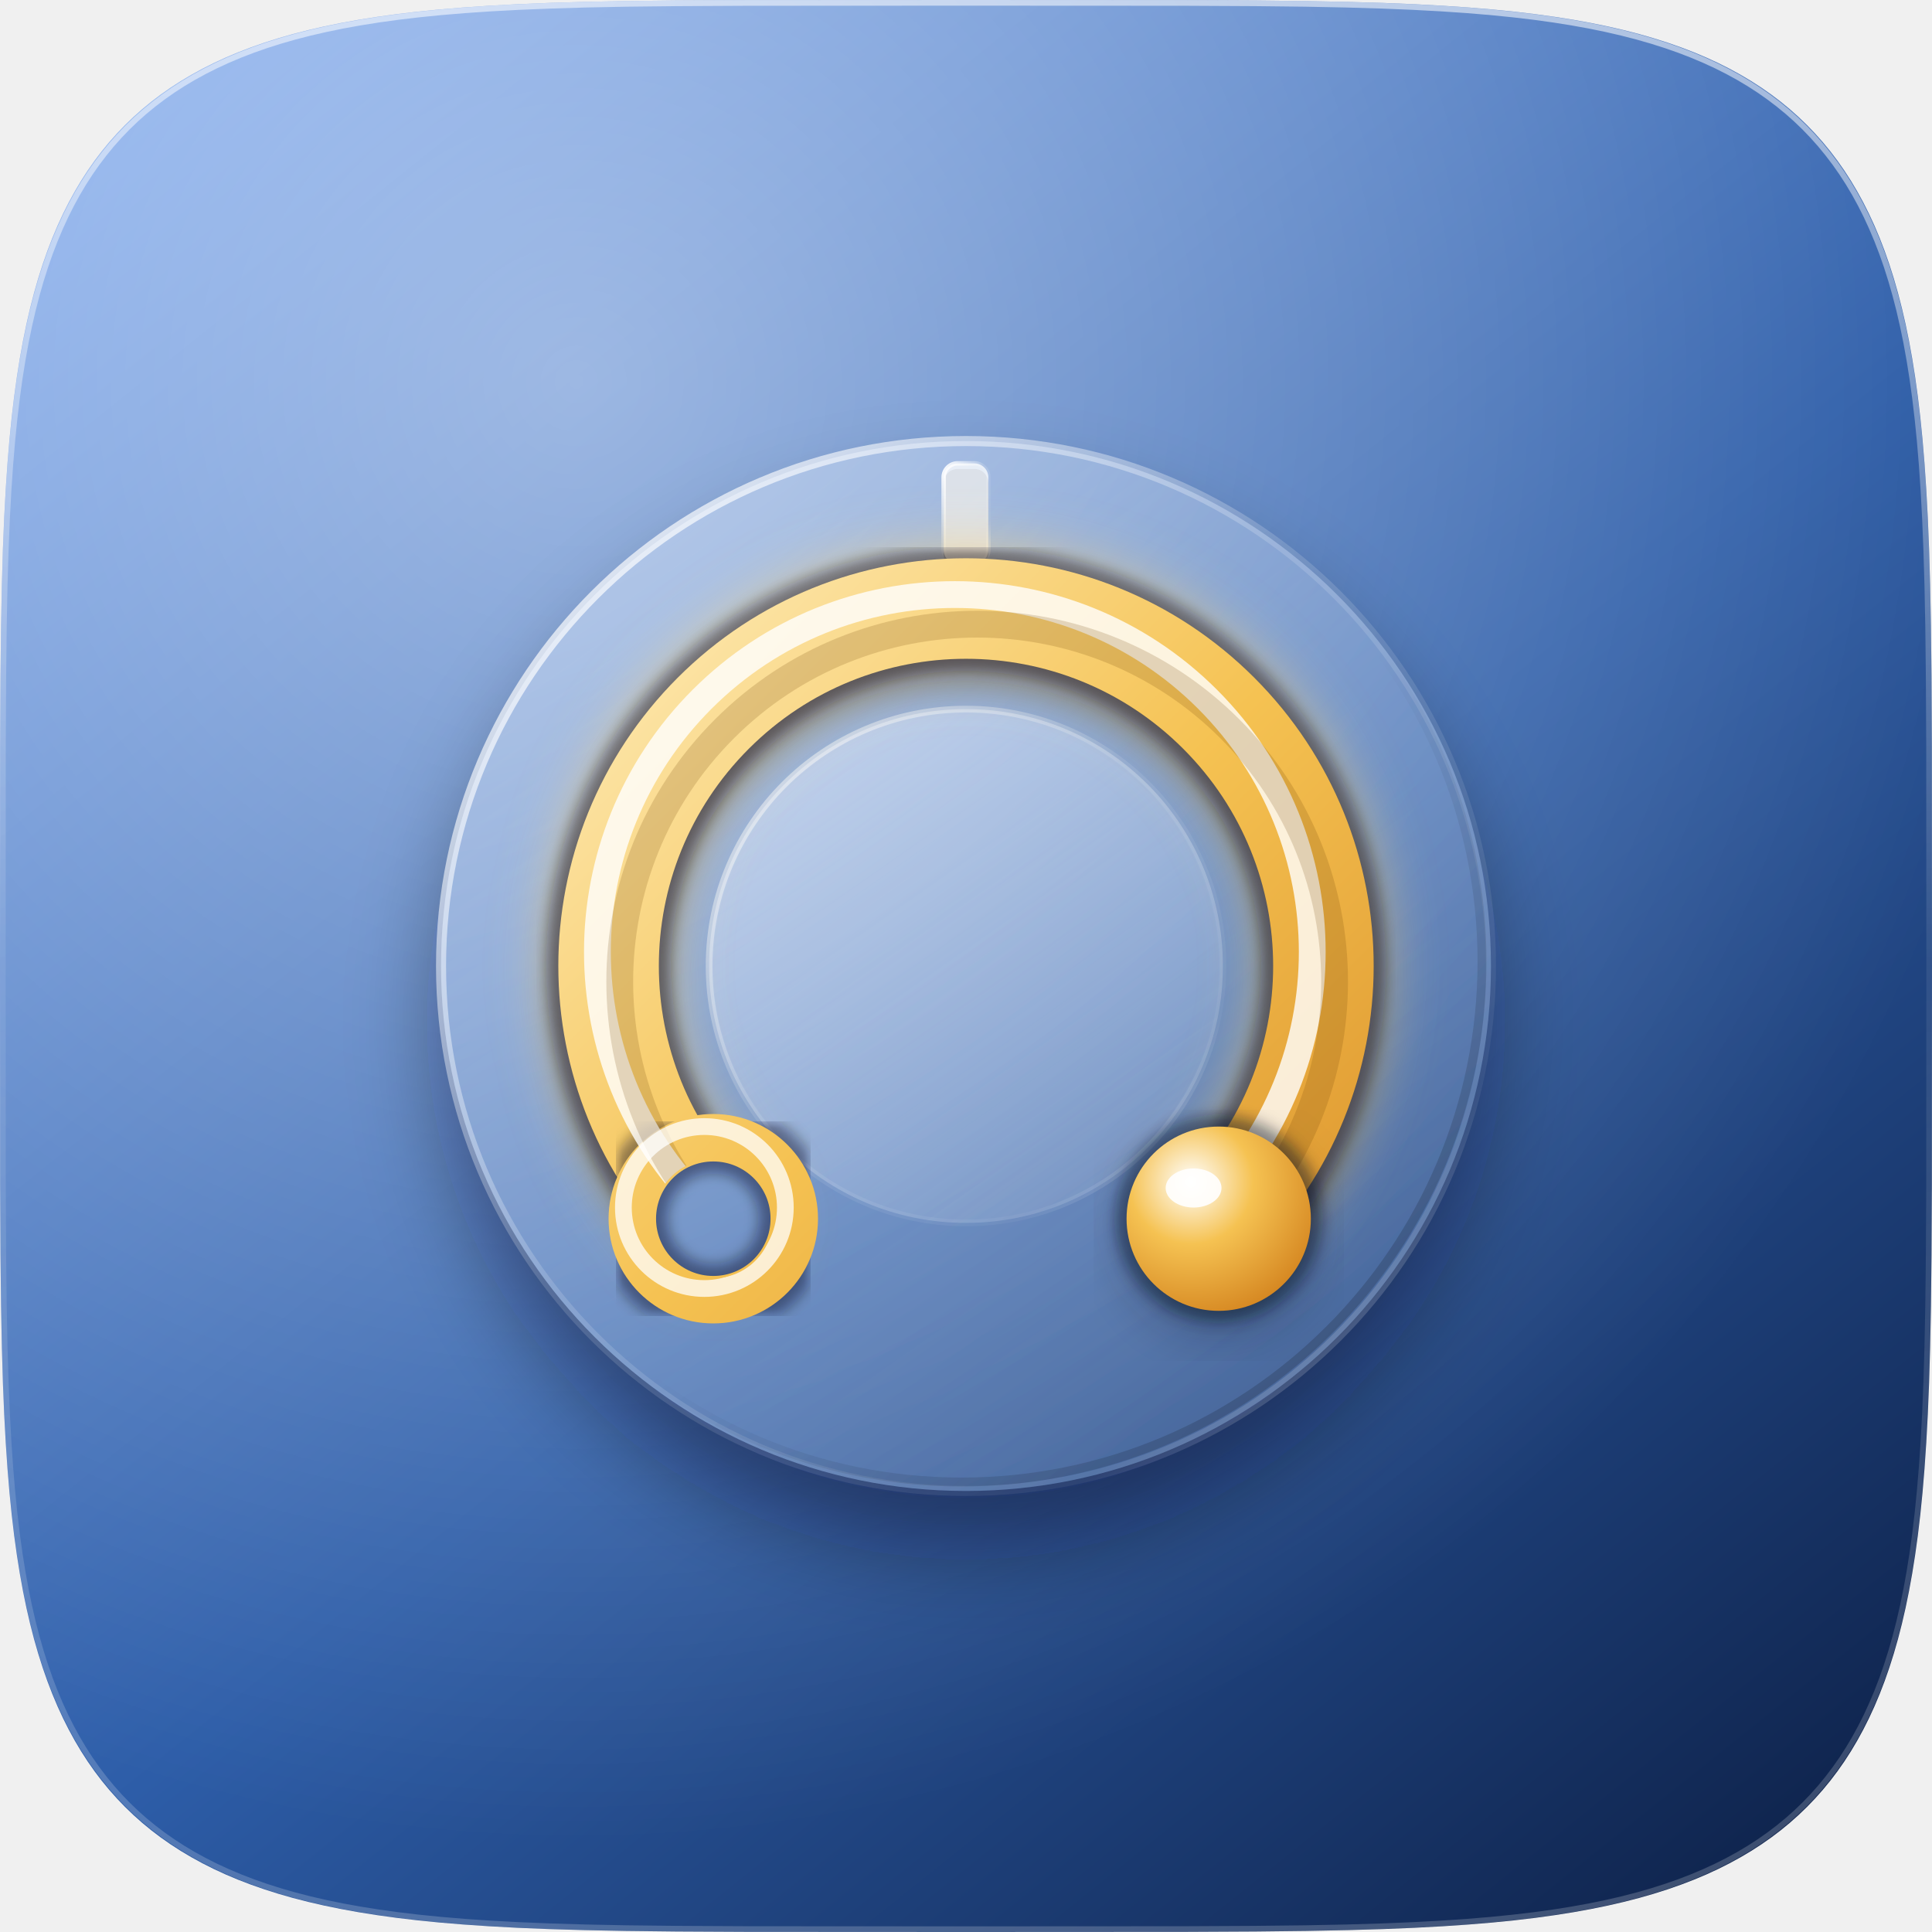
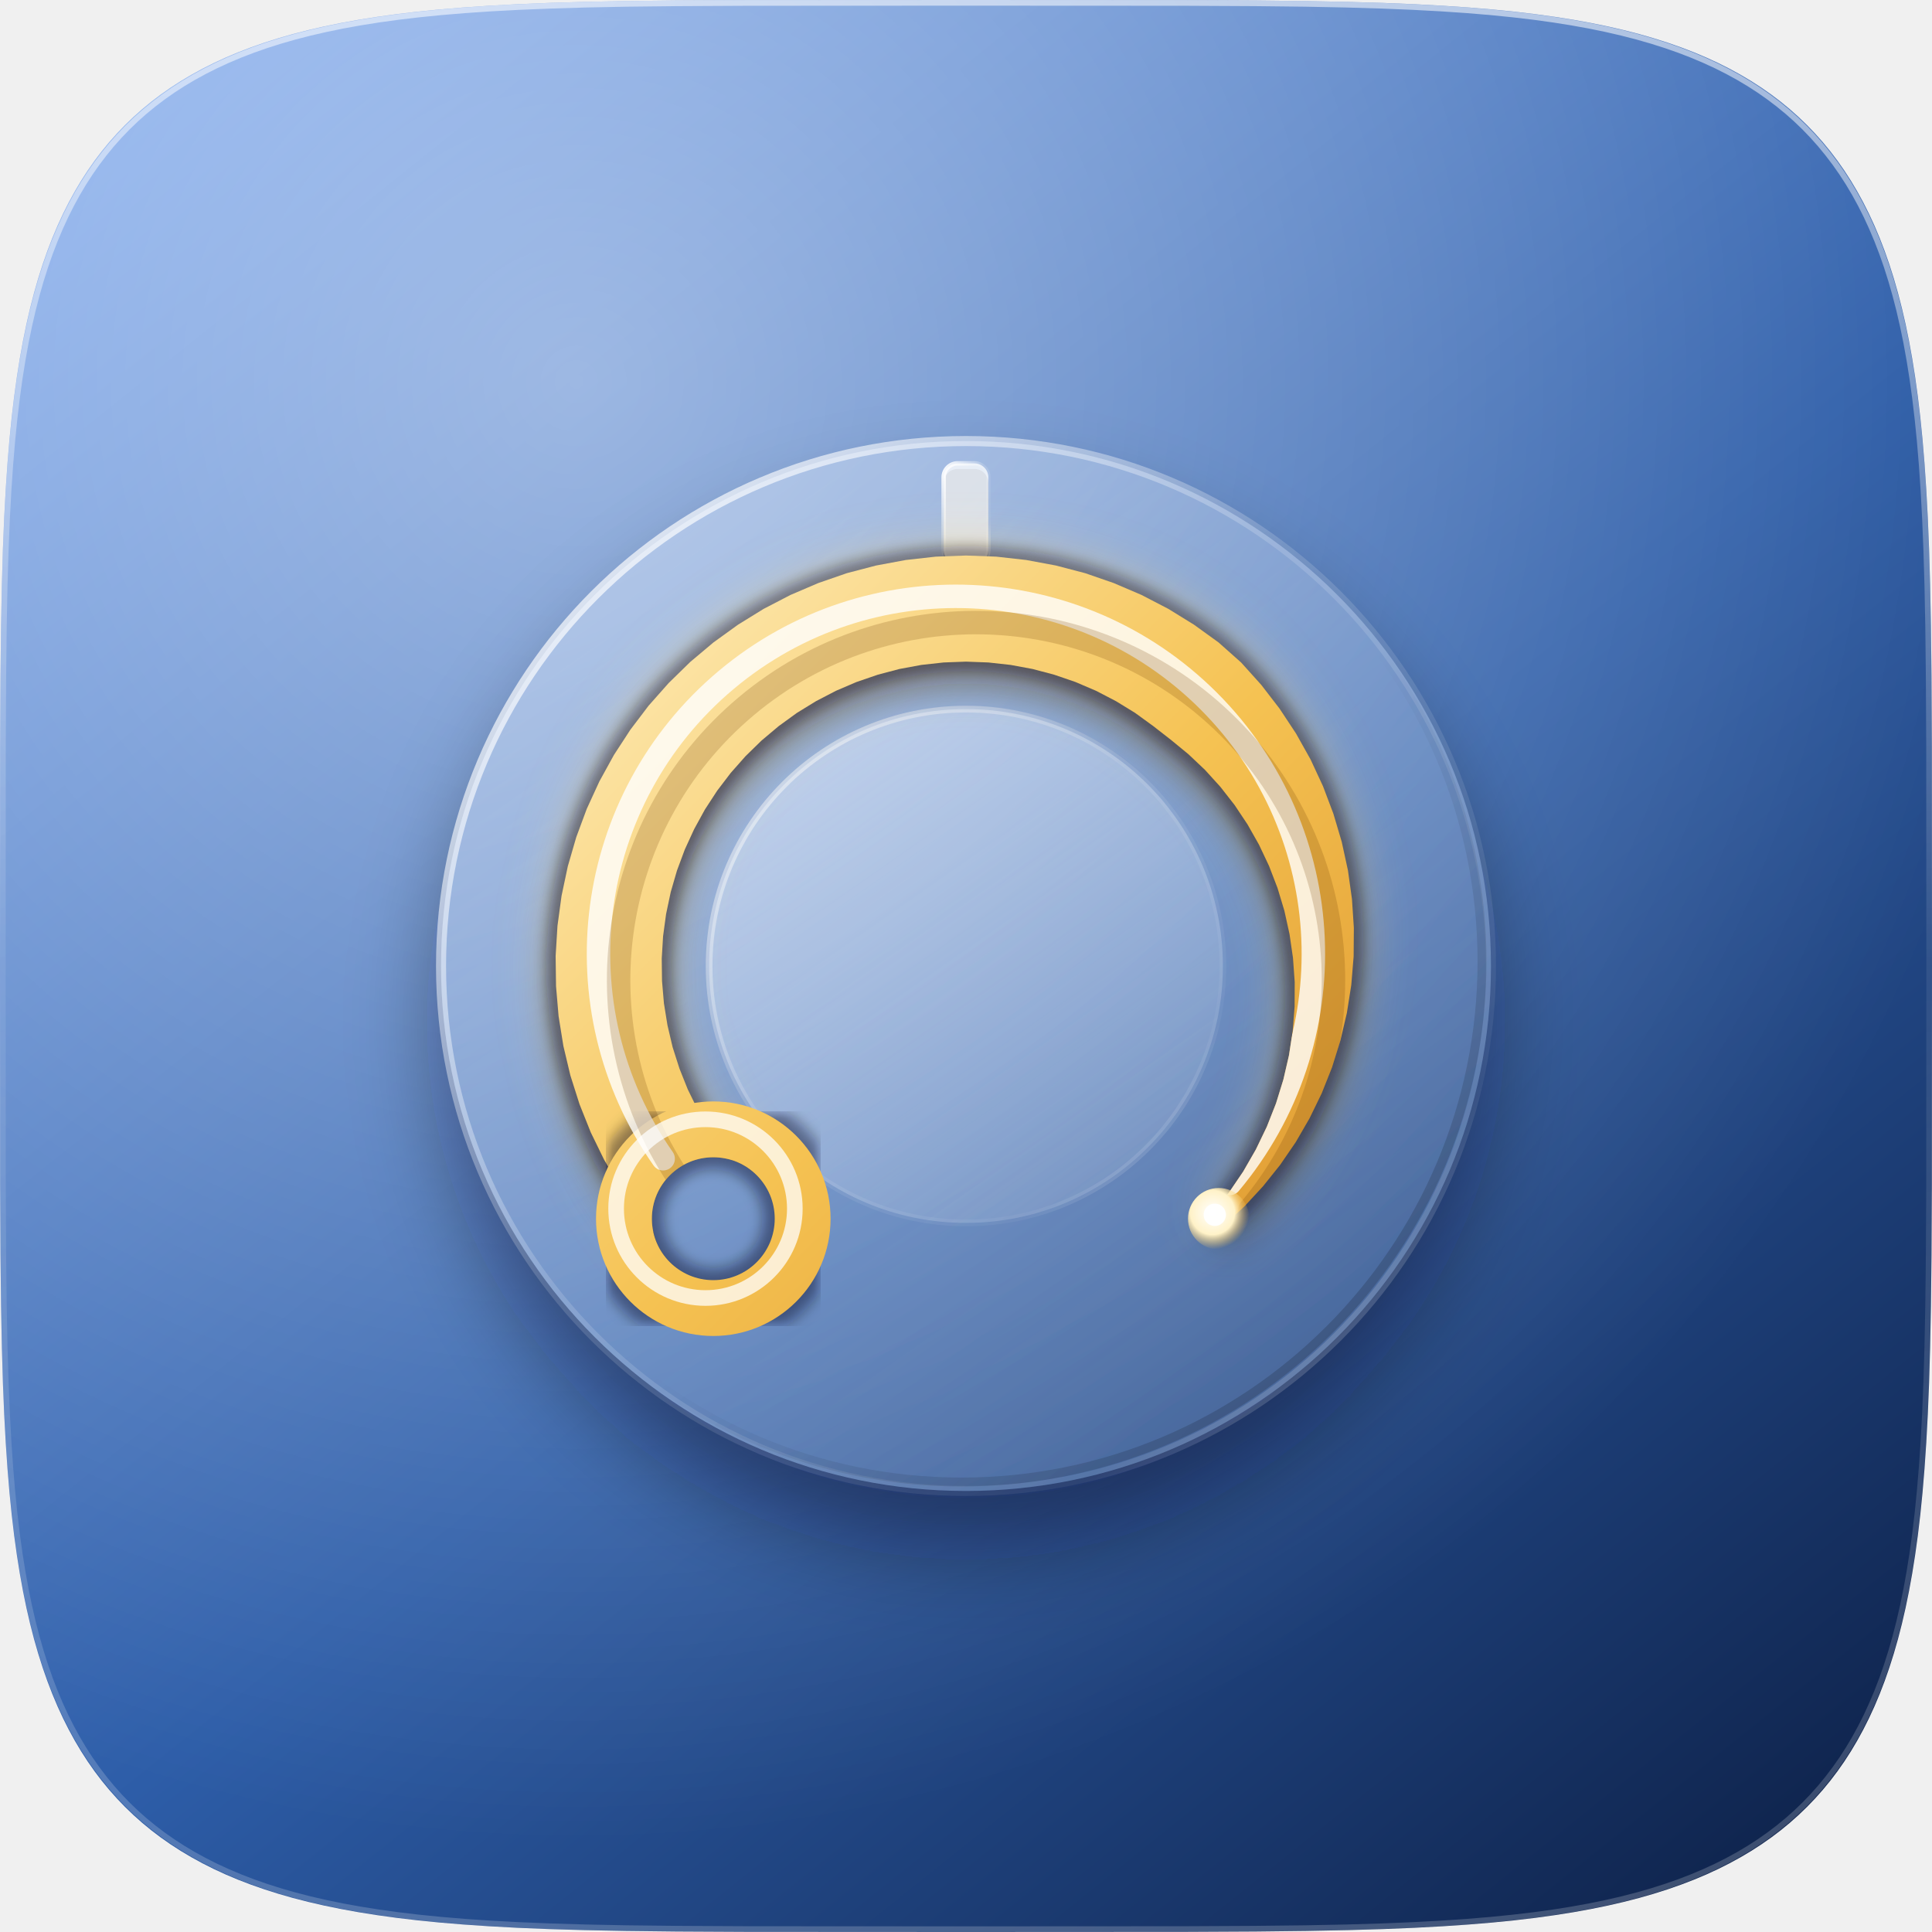
<svg xmlns="http://www.w3.org/2000/svg" width="1024" height="1024" fill="none" viewBox="0 0 1024 1024">
  <defs>
    <linearGradient id="ariadusage-app-icon__b" x1=".1" x2=".9" y1="0" y2="1">
      <stop offset="0" stop-color="#7aa5eb" />
      <stop offset=".55" stop-color="#2d5da8" />
      <stop offset="1" stop-color="#0e224a" />
    </linearGradient>
    <linearGradient id="ariadusage-app-icon__d" x1="0" x2="0" y1="0" y2="1">
      <stop offset="0" stop-color="#fff" stop-opacity=".55" />
      <stop offset=".5" stop-color="#fff" stop-opacity=".08" />
      <stop offset="1" stop-color="#fff" stop-opacity=".2" />
    </linearGradient>
    <linearGradient id="ariadusage-app-icon__h" x1="0" x2=".7" y1="0" y2="1">
      <stop offset="0" stop-color="#f0f6ff" stop-opacity=".38" />
      <stop offset="1" stop-color="#f0f6ff" stop-opacity=".12" />
    </linearGradient>
    <linearGradient id="ariadusage-app-icon__l" x1="0" x2=".7" y1="0" y2="1">
      <stop offset="0" stop-color="#f0f6ff" stop-opacity=".46" />
      <stop offset="1" stop-color="#f0f6ff" stop-opacity=".14" />
    </linearGradient>
    <linearGradient id="ariadusage-app-icon__i" x1="0" x2="1" y1="0" y2="1">
      <stop offset="0" stop-color="#fff" stop-opacity=".95" />
      <stop offset=".45" stop-color="#fff" stop-opacity=".15" />
      <stop offset=".8" stop-color="#fff" stop-opacity=".06" />
      <stop offset="1" stop-color="#fff" stop-opacity=".45" />
    </linearGradient>
    <linearGradient id="ariadusage-app-icon__j" x1="0" x2="1" y1="0" y2="1">
      <stop offset=".55" stop-opacity="0" />
      <stop offset="1" stop-opacity=".25" />
    </linearGradient>
    <linearGradient id="ariadusage-app-icon__q" x1="50" x2="210" y1="50" y2="210" gradientUnits="userSpaceOnUse">
      <stop offset="0" stop-color="#fff2c8" />
      <stop offset=".5" stop-color="#f5c252" />
      <stop offset="1" stop-color="#d68822" />
    </linearGradient>
    <filter id="ariadusage-app-icon__e" width="160%" height="170%" x="-30%" y="-30%">
      <feGaussianBlur stdDeviation="8" />
      <feOffset dy="10" />
      <feComponentTransfer>
        <feFuncA slope=".42" type="linear" />
      </feComponentTransfer>
    </filter>
    <filter id="ariadusage-app-icon__g" width="100%" height="100%" x="0" y="0">
      <feGaussianBlur stdDeviation="20.7" />
    </filter>
    <filter id="ariadusage-app-icon__o" width="140%" height="140%" x="-20%" y="-20%">
      <feGaussianBlur stdDeviation="5" />
    </filter>
    <filter id="ariadusage-app-icon__p" width="120%" height="120%" x="-10%" y="-10%">
      <feGaussianBlur stdDeviation="1.2" />
    </filter>
    <filter id="ariadusage-app-icon__n" width="140%" height="150%" x="-20%" y="-20%">
      <feGaussianBlur stdDeviation="3" />
      <feOffset dy="4" />
    </filter>
    <clipPath id="ariadusage-app-icon__a">
      <path d="m1024 512-.06 116.21-.19 37.11-.31 26.96-.43 21.92-.55 18.8-.68 16.62-.81 14.98-.93 13.7-1.05 12.65-1.18 11.79-1.31 11.04-1.44 10.4-1.56 9.83-1.69 9.32-1.82 8.87-1.95 8.46-2.08 8.08-2.22 7.73-2.35 7.41-2.49 7.11-2.62 6.82-2.76 6.55-2.91 6.31-3.05 6.06-3.19 5.83-3.34 5.62-3.49 5.41-3.64 5.2-3.8 5.01-3.96 4.82-4.13 4.64-4.29 4.46-4.46 4.29-4.64 4.13-4.82 3.96-5.01 3.8-5.2 3.64-5.41 3.49-5.62 3.34-5.83 3.19-6.06 3.05-6.31 2.91-6.55 2.76-6.82 2.62-7.11 2.49-7.41 2.35-7.73 2.22-8.08 2.08-8.46 1.95-8.87 1.82-9.32 1.69-9.83 1.56-10.4 1.44-11.04 1.31-11.79 1.18-12.65 1.05-13.7.93-14.98.81-16.62.68-18.8.55-21.92.43-26.96.31-37.11.19L512 1024l-116.21-.06-37.11-.19-26.96-.31-21.92-.43-18.8-.55-16.62-.68-14.98-.81-13.7-.93-12.65-1.05-11.79-1.18-11.04-1.31-10.4-1.44-9.83-1.56-9.32-1.69-8.87-1.82-8.46-1.95-8.08-2.08-7.73-2.22-7.41-2.35-7.11-2.49-6.82-2.62-6.55-2.76-6.31-2.91-6.06-3.05-5.83-3.19-5.62-3.34-5.41-3.49-5.2-3.64-5.01-3.8-4.82-3.96-4.64-4.13-4.46-4.29-4.29-4.46-4.13-4.64-3.96-4.82-3.8-5.01-3.64-5.2-3.49-5.41-3.34-5.62-3.19-5.83-3.05-6.06-2.91-6.31-2.76-6.55-2.62-6.82-2.49-7.11-2.35-7.41-2.22-7.73-2.08-8.08-1.95-8.46-1.82-8.87-1.69-9.32-1.56-9.83-1.44-10.4-1.31-11.04-1.18-11.79-1.05-12.65-.93-13.7-.81-14.98L1.54 733l-.55-18.8-.43-21.92-.31-26.96-.19-37.11L0 512l.06-116.21.19-37.11.31-26.96.43-21.92.55-18.8.68-16.62.81-14.98.93-13.7 1.05-12.65 1.18-11.79 1.31-11.04 1.44-10.4 1.56-9.83 1.69-9.32 1.82-8.87 1.95-8.46 2.08-8.08 2.22-7.73 2.35-7.41 2.49-7.11 2.62-6.82 2.76-6.55 2.91-6.31 3.05-6.06 3.19-5.83 3.34-5.62 3.49-5.41 3.64-5.2 3.8-5.01 3.96-4.82 4.13-4.64 4.29-4.46 4.46-4.29 4.64-4.13 4.82-3.96 5.01-3.8 5.2-3.64 5.41-3.49 5.62-3.34 5.83-3.19 6.06-3.05 6.31-2.91 6.55-2.76 6.82-2.62 7.11-2.49 7.41-2.35 7.73-2.22 8.08-2.08 8.46-1.95 8.87-1.82 9.32-1.69 9.83-1.56 10.4-1.44 11.04-1.31 11.79-1.18 12.65-1.05 13.7-.93 14.98-.81L291 1.54l18.8-.55 21.92-.43 26.96-.31 37.11-.19L512 0l116.21.06 37.11.19 26.96.31 21.92.43 18.8.55 16.62.68 14.98.81 13.7.93 12.65 1.05 11.79 1.18 11.04 1.31 10.4 1.44 9.83 1.56 9.32 1.69 8.87 1.82 8.46 1.95 8.08 2.08 7.73 2.22 7.41 2.35 7.11 2.49 6.82 2.62 6.55 2.76 6.31 2.91 6.06 3.05 5.83 3.19 5.62 3.34 5.41 3.49 5.2 3.64 5.01 3.8 4.82 3.96 4.64 4.13 4.46 4.29 4.29 4.46 4.13 4.64 3.96 4.82 3.8 5.01 3.64 5.2 3.49 5.41 3.34 5.62 3.19 5.83 3.05 6.06 2.91 6.31 2.76 6.55 2.62 6.82 2.49 7.11 2.35 7.41 2.22 7.73 2.08 8.08 1.95 8.46 1.82 8.87 1.69 9.32 1.56 9.83 1.44 10.4 1.31 11.04 1.18 11.79 1.05 12.65.93 13.7.81 14.98.68 16.62.55 18.8.43 21.92.31 26.96.19 37.11Z" />
    </clipPath>
    <clipPath id="ariadusage-app-icon__k">
      <circle cx="128" cy="128" r="94" />
    </clipPath>
    <clipPath id="ariadusage-app-icon__f">
      <circle cx="128" cy="128" r="94" transform="translate(133.12 133.12)scale(2.96)" />
    </clipPath>
    <radialGradient id="ariadusage-app-icon__c" cx=".3" cy=".2" r=".75">
      <stop offset="0" stop-color="#fff" stop-opacity=".4" />
      <stop offset="1" stop-color="#fff" stop-opacity="0" />
    </radialGradient>
-     <radialGradient id="ariadusage-app-icon__s" cx=".35" cy=".3" r=".75">
+     <radialGradient id="ariadusage-app-icon__s" cx=".4" cy=".4" r=".6">
      <stop offset="0" stop-color="#fff" />
-       <stop offset=".45" stop-color="#f5c252" />
-       <stop offset="1" stop-color="#d68822" />
+       <stop offset=".6" stop-color="#fff2c8" />
+       <stop offset="1" stop-color="#f5c252" stop-opacity="0" />
    </radialGradient>
    <mask id="ariadusage-app-icon__m" width="256" height="256" x="0" y="0" maskUnits="userSpaceOnUse">
      <path fill="#fff" d="M0 0h256v256H0z" />
-       <circle cx="82.75" cy="173.25" r="10.65" fill="#000" />
+       <circle cx="82.75" cy="173.25" r="11" fill="#000" />
    </mask>
    <mask id="ariadusage-app-icon__r" width="256" height="256" x="0" y="0" maskUnits="userSpaceOnUse">
-       <path stroke="#fff" stroke-linecap="round" stroke-width="18" d="M82.75 173.25a64 64 0 1 1 90.5 0" />
-       <circle cx="82.75" cy="173.25" r="14.5" stroke="#fff" stroke-width="8.5" />
-       <circle cx="82.75" cy="173.25" r="10.65" fill="#000" />
+       <path fill="#fff" d="m76.03 179.97-3.68-3.96-3.39-4.23-3.06-4.46-2.72-4.67-2.37-4.86-2.01-5.03-1.64-5.16-1.25-5.26-.86-5.34-.46-5.39-.07-5.41.33-5.4.73-5.37 1.12-5.29 1.51-5.2 1.88-5.07 2.26-4.92 2.61-4.74 2.95-4.53 3.27-4.31 3.59-4.05 3.87-3.78 4.14-3.48 4.39-3.17 4.6-2.84 4.8-2.49 4.98-2.13 5.11-1.77 5.24-1.37 5.32-.99 5.37-.6 5.41-.2 5.41.2 5.37.6 5.32.99 5.24 1.37 5.11 1.77 4.98 2.13 4.8 2.49 4.6 2.84 4.39 3.17 4.04 3.59 3.61 4.01 3.28 4.26 2.95 4.46 2.6 4.64 2.23 4.8 1.86 4.93 1.49 5.02 1.11 5.1.72 5.14.34 5.15-.04 5.14-.42 5.09-.79 5.02-1.16 4.93-1.5 4.8-1.85 4.65-2.18 4.48-2.48 4.28-2.79 4.07-3.06 3.82-3.31 3.58-3.55 3.3-1.07-1.07-1.06-1.06 2.87-3.6 2.57-3.78 2.27-3.95 1.96-4.07 1.65-4.19 1.32-4.27 1-4.33.67-4.36.34-4.38.02-4.37-.31-4.33-.62-4.27-.92-4.18-1.23-4.08-1.52-3.95-1.8-3.81-2.06-3.64-2.31-3.46-2.54-3.25-2.76-3.04-2.96-2.8-3.13-2.57-3.17-2.47-3.25-2.36-3.42-2.1-3.56-1.85-3.69-1.58-3.79-1.3-3.88-1.03-3.94-.73-3.99-.44-4.01-.15-4.01.15-3.99.44-3.94.73-3.88 1.03-3.79 1.3-3.69 1.58-3.56 1.85-3.42 2.1-3.25 2.36-3.07 2.58-2.87 2.8-2.66 3.01-2.43 3.19-2.19 3.36-1.93 3.52-1.67 3.64-1.4 3.76-1.12 3.86-.83 3.92-.54 3.98-.24 4 .05 4.01.34 4 .64 3.96.92 3.91 1.22 3.82 1.49 3.73 1.76 3.6 2.02 3.47 2.27 3.31 2.5 3.13 2.73 2.94Z" />
+       <circle cx="82.75" cy="173.25" r="16" stroke="#fff" stroke-width="10" />
+       <circle cx="82.75" cy="173.25" r="11" fill="#000" />
    </mask>
  </defs>
  <g clip-path="url(#ariadusage-app-icon__a)">
    <path fill="url(#ariadusage-app-icon__b)" d="M0 0h1024v1024H0z" />
    <path fill="url(#ariadusage-app-icon__c)" d="M0 0h1024v1024H0z" />
  </g>
  <path stroke="url(#ariadusage-app-icon__d)" stroke-width="3" d="m1022.5 512-.06 115.87-.19 37-.3 26.88-.43 21.86-.56 18.75-.68 16.56-.8 14.94-.93 13.66-1.05 12.61-1.18 11.75-1.3 11.01-1.43 10.37-1.56 9.8-1.68 9.3-1.82 8.85-1.94 8.43-2.08 8.06-2.21 7.71-2.34 7.38-2.48 7.09-2.62 6.8-2.76 6.54-2.89 6.28-3.04 6.04-3.18 5.82-3.33 5.6-3.48 5.39-3.64 5.19-3.79 4.99-3.94 4.81-4.12 4.63-4.27 4.45-4.45 4.27-4.63 4.12-4.81 3.94-4.99 3.79-5.19 3.64-5.39 3.48-5.6 3.33-5.82 3.18-6.04 3.04-6.28 2.89-6.54 2.76-6.8 2.62-7.09 2.48-7.38 2.34-7.71 2.21-8.06 2.08-8.43 1.94-8.85 1.82-9.3 1.68-9.8 1.56-10.37 1.43-11.01 1.3-11.75 1.18-12.61 1.05-13.66.93-14.94.8-16.56.68-18.75.56-21.86.43-26.88.3-37 .19-115.87.06-115.87-.06-37-.19-26.88-.3-21.86-.43-18.75-.56-16.56-.68-14.94-.8-13.66-.93-12.61-1.05-11.75-1.18-11.01-1.3-10.37-1.43-9.8-1.56-9.3-1.68-8.85-1.82-8.43-1.94-8.06-2.08-7.71-2.21-7.38-2.34-7.09-2.48-6.8-2.62-6.54-2.76-6.28-2.89-6.04-3.04-5.82-3.18-5.6-3.33-5.39-3.48-5.19-3.64-4.99-3.79-4.81-3.94-4.63-4.12-4.45-4.27-4.27-4.45-4.12-4.63-3.94-4.81-3.79-4.99-3.64-5.19-3.48-5.39-3.33-5.6-3.18-5.82-3.04-6.04-2.89-6.28-2.76-6.54-2.62-6.8-2.48-7.09-2.34-7.38-2.21-7.71-2.08-8.06-1.94-8.43-1.82-8.85-1.68-9.3-1.56-9.8-1.43-10.37-1.3-11.01-1.18-11.75-1.05-12.61-.93-13.66-.8-14.94-.68-16.56-.56-18.75-.43-21.86-.3-26.88-.19-37L1.5 512l.06-115.87.19-37 .3-26.88.43-21.86.56-18.75.68-16.56.8-14.94.93-13.66 1.05-12.61 1.18-11.75 1.3-11.01 1.43-10.37 1.56-9.8 1.68-9.3 1.82-8.85 1.94-8.43 2.08-8.06 2.21-7.71 2.34-7.38 2.48-7.09 2.62-6.8 2.76-6.54 2.89-6.28 3.04-6.04 3.18-5.82 3.33-5.6 3.48-5.39 3.64-5.19 3.79-4.99 3.94-4.81 4.12-4.63 4.27-4.45 4.45-4.27 4.63-4.12 4.81-3.94 4.99-3.79 5.19-3.64 5.39-3.48 5.6-3.33 5.82-3.18 6.04-3.04 6.28-2.89 6.54-2.76 6.8-2.62 7.09-2.48 7.38-2.34 7.71-2.21 8.06-2.08 8.43-1.94 8.85-1.82 9.3-1.68 9.8-1.56 10.37-1.43 11.01-1.3 11.75-1.18 12.61-1.05 13.66-.93 14.94-.8 16.56-.68 18.75-.56 21.86-.43 26.88-.3 37-.19L512 1.5l115.87.06 37 .19 26.88.3 21.86.43 18.75.56 16.56.68 14.94.8 13.66.93 12.61 1.05 11.75 1.18 11.01 1.3 10.37 1.43 9.8 1.56 9.3 1.68 8.85 1.82 8.43 1.94 8.06 2.08 7.71 2.21 7.38 2.34 7.09 2.48 6.8 2.62 6.54 2.76 6.28 2.89 6.04 3.04 5.82 3.18 5.6 3.33 5.39 3.48 5.19 3.64 4.99 3.79 4.81 3.94 4.63 4.12 4.45 4.27 4.27 4.45 4.12 4.63 3.94 4.81 3.79 4.99 3.64 5.19 3.48 5.39 3.33 5.6 3.18 5.82 3.04 6.04 2.89 6.28 2.76 6.54 2.62 6.8 2.48 7.09 2.34 7.38 2.21 7.71 2.08 8.06 1.94 8.43 1.82 8.85 1.68 9.3 1.56 9.8 1.43 10.37 1.3 11.01 1.18 11.75 1.05 12.61.93 13.66.8 14.94.68 16.56.56 18.75.43 21.86.3 26.88.19 37Z" />
  <circle cx="128" cy="128" r="94" fill="#051020" filter="url(#ariadusage-app-icon__e)" transform="translate(133.12 133.12)scale(2.96)" />
  <g clip-path="url(#ariadusage-app-icon__f)" filter="url(#ariadusage-app-icon__g)">
    <path fill="url(#ariadusage-app-icon__b)" d="M0 0h1024v1024H0z" />
    <path fill="url(#ariadusage-app-icon__c)" d="M0 0h1024v1024H0z" />
  </g>
  <g transform="translate(133.12 133.12)scale(2.96)">
    <circle cx="128" cy="128" r="94" fill="url(#ariadusage-app-icon__h)" />
    <circle cx="128" cy="128" r="94" stroke="url(#ariadusage-app-icon__i)" stroke-width="1.8" />
    <circle cx="128" cy="128" r="94" stroke="url(#ariadusage-app-icon__j)" stroke-width="3.2" clip-path="url(#ariadusage-app-icon__k)" transform="translate(-.8 -.8)" />
    <circle cx="128" cy="128" r="46" fill="url(#ariadusage-app-icon__l)" />
    <circle cx="128" cy="128" r="46" stroke="url(#ariadusage-app-icon__i)" stroke-opacity=".7" stroke-width="1.2" />
    <path fill="#051020" d="M126.5 39h3a2.5 2.5 0 0 1 2.5 2.5v13a2.5 2.5 0 0 1-2.5 2.5h-3a2.5 2.5 0 0 1-2.5-2.5v-13a2.5 2.5 0 0 1 2.5-2.5" opacity=".3" />
    <path fill="#fff" d="M126.5 38h3a2.5 2.5 0 0 1 2.5 2.5v13a2.5 2.5 0 0 1-2.5 2.5h-3a2.5 2.5 0 0 1-2.5-2.5v-13a2.5 2.5 0 0 1 2.5-2.5" opacity=".75" />
    <path stroke="url(#ariadusage-app-icon__i)" stroke-width=".8" d="M126.5 38h3a2.5 2.5 0 0 1 2.5 2.5v13a2.5 2.5 0 0 1-2.5 2.5h-3a2.5 2.5 0 0 1-2.5-2.5v-13a2.5 2.5 0 0 1 2.5-2.5Z" />
-     <g stroke-linecap="round" mask="url(#ariadusage-app-icon__m)">
-       <path stroke="#051020" stroke-opacity=".45" stroke-width="18" d="M82.75 173.25a64 64 0 1 1 90.5 0" filter="url(#ariadusage-app-icon__n)" />
-       <path stroke="#ffd478" stroke-opacity=".6" stroke-width="22" d="M82.75 173.25a64 64 0 1 1 90.5 0" filter="url(#ariadusage-app-icon__o)" />
-       <path stroke="#051020" stroke-opacity=".42" stroke-width="22" d="M82.75 173.25a64 64 0 1 1 90.5 0" filter="url(#ariadusage-app-icon__p)" />
-       <path stroke="url(#ariadusage-app-icon__q)" stroke-width="18" d="M82.75 173.25a64 64 0 1 1 90.5 0" />
+     <g mask="url(#ariadusage-app-icon__m)">
+       <path fill="#051020" fill-opacity=".45" d="m76.03 179.97-3.68-3.96-3.39-4.23-3.06-4.46-2.72-4.67-2.37-4.86-2.01-5.03-1.64-5.16-1.25-5.26-.86-5.34-.46-5.39-.07-5.41.33-5.4.73-5.37 1.12-5.29 1.51-5.2 1.88-5.07 2.26-4.92 2.61-4.74 2.95-4.53 3.27-4.31 3.59-4.05 3.87-3.78 4.14-3.48 4.39-3.17 4.6-2.84 4.8-2.49 4.98-2.13 5.11-1.77 5.24-1.37 5.32-.99 5.37-.6 5.41-.2 5.41.2 5.37.6 5.32.99 5.24 1.37 5.11 1.77 4.98 2.13 4.8 2.49 4.6 2.84 4.39 3.17 4.04 3.59 3.61 4.01 3.28 4.26 2.95 4.46 2.6 4.64 2.23 4.8 1.86 4.93 1.49 5.02 1.11 5.1.72 5.14.34 5.15-.04 5.14-.42 5.09-.79 5.02-1.16 4.93-1.5 4.8-1.85 4.65-2.18 4.48-2.48 4.28-2.79 4.07-3.06 3.82-3.31 3.58-3.55 3.3-1.07-1.07-1.06-1.06 2.87-3.6 2.57-3.78 2.27-3.95 1.96-4.07 1.65-4.19 1.32-4.27 1-4.33.67-4.36.34-4.38.02-4.37-.31-4.33-.62-4.27-.92-4.18-1.23-4.08-1.52-3.95-1.8-3.81-2.06-3.64-2.31-3.46-2.54-3.25-2.76-3.04-2.96-2.8-3.13-2.57-3.17-2.47-3.25-2.36-3.42-2.1-3.56-1.85-3.69-1.58-3.79-1.3-3.88-1.03-3.94-.73-3.99-.44-4.01-.15-4.01.15-3.99.44-3.94.73-3.88 1.03-3.79 1.3-3.69 1.58-3.56 1.85-3.42 2.1-3.25 2.36-3.07 2.58-2.87 2.8-2.66 3.01-2.43 3.19-2.19 3.36-1.93 3.52-1.67 3.64-1.4 3.76-1.12 3.86-.83 3.92-.54 3.98-.24 4 .05 4.01.34 4 .64 3.96.92 3.91 1.22 3.82 1.49 3.73 1.76 3.6 2.02 3.47 2.27 3.31 2.5 3.13 2.73 2.94Z" filter="url(#ariadusage-app-icon__n)" />
+       <path fill="#ffd478" fill-opacity=".6" d="m76.03 179.97-3.68-3.96-3.39-4.23-3.06-4.46-2.72-4.67-2.37-4.86-2.01-5.03-1.64-5.16-1.25-5.26-.86-5.34-.46-5.39-.07-5.41.33-5.4.73-5.37 1.12-5.29 1.51-5.2 1.88-5.07 2.26-4.92 2.61-4.74 2.95-4.53 3.27-4.31 3.59-4.05 3.87-3.78 4.14-3.48 4.39-3.17 4.6-2.84 4.8-2.49 4.98-2.13 5.11-1.77 5.24-1.37 5.32-.99 5.37-.6 5.41-.2 5.41.2 5.37.6 5.32.99 5.24 1.37 5.11 1.77 4.98 2.13 4.8 2.49 4.6 2.84 4.39 3.17 4.04 3.59 3.61 4.01 3.28 4.26 2.95 4.46 2.6 4.64 2.23 4.8 1.86 4.93 1.49 5.02 1.11 5.1.72 5.14.34 5.15-.04 5.14-.42 5.09-.79 5.02-1.16 4.93-1.5 4.8-1.85 4.65-2.18 4.48-2.48 4.28-2.79 4.07-3.06 3.82-3.31 3.58-3.55 3.3-1.07-1.07-1.06-1.06 2.87-3.6 2.57-3.78 2.27-3.95 1.96-4.07 1.65-4.19 1.32-4.27 1-4.33.67-4.36.34-4.38.02-4.37-.31-4.33-.62-4.27-.92-4.18-1.23-4.08-1.52-3.95-1.8-3.81-2.06-3.64-2.31-3.46-2.54-3.25-2.76-3.04-2.96-2.8-3.13-2.57-3.17-2.47-3.25-2.36-3.42-2.1-3.56-1.85-3.69-1.58-3.79-1.3-3.88-1.03-3.94-.73-3.99-.44-4.01-.15-4.01.15-3.99.44-3.94.73-3.88 1.03-3.79 1.3-3.69 1.58-3.56 1.85-3.42 2.1-3.25 2.36-3.07 2.58-2.87 2.8-2.66 3.01-2.43 3.19-2.19 3.36-1.93 3.52-1.67 3.64-1.4 3.76-1.12 3.86-.83 3.92-.54 3.98-.24 4 .05 4.01.34 4 .64 3.96.92 3.91 1.22 3.82 1.49 3.73 1.76 3.6 2.02 3.47 2.27 3.31 2.5 3.13 2.73 2.94Z" filter="url(#ariadusage-app-icon__o)" />
+       <path stroke="#051020" stroke-opacity=".42" stroke-width="3" d="m76.03 179.97-3.68-3.96-3.39-4.23-3.06-4.46-2.72-4.67-2.37-4.86-2.01-5.03-1.64-5.16-1.25-5.26-.86-5.34-.46-5.39-.07-5.41.33-5.4.73-5.37 1.12-5.29 1.51-5.2 1.88-5.07 2.26-4.92 2.61-4.74 2.95-4.53 3.27-4.31 3.59-4.05 3.87-3.78 4.14-3.48 4.39-3.17 4.6-2.84 4.8-2.49 4.98-2.13 5.11-1.77 5.24-1.37 5.32-.99 5.37-.6 5.41-.2 5.41.2 5.37.6 5.32.99 5.24 1.37 5.11 1.77 4.98 2.13 4.8 2.49 4.6 2.84 4.39 3.17 4.04 3.59 3.61 4.01 3.28 4.26 2.95 4.46 2.6 4.64 2.23 4.8 1.86 4.93 1.49 5.02 1.11 5.1.72 5.14.34 5.15-.04 5.14-.42 5.09-.79 5.02-1.16 4.93-1.5 4.8-1.85 4.65-2.18 4.48-2.48 4.28-2.79 4.07-3.06 3.82-3.31 3.58-3.55 3.3-1.07-1.07-1.06-1.06 2.87-3.6 2.57-3.78 2.27-3.95 1.96-4.07 1.65-4.19 1.32-4.27 1-4.33.67-4.36.34-4.38.02-4.37-.31-4.33-.62-4.27-.92-4.18-1.23-4.08-1.52-3.95-1.8-3.81-2.06-3.64-2.31-3.46-2.54-3.25-2.76-3.04-2.96-2.8-3.13-2.57-3.17-2.47-3.25-2.36-3.42-2.1-3.56-1.85-3.69-1.58-3.79-1.3-3.88-1.03-3.94-.73-3.99-.44-4.01-.15-4.01.15-3.99.44-3.94.73-3.88 1.03-3.79 1.3-3.69 1.58-3.56 1.85-3.42 2.1-3.25 2.36-3.07 2.58-2.87 2.8-2.66 3.01-2.43 3.19-2.19 3.36-1.93 3.52-1.67 3.64-1.4 3.76-1.12 3.86-.83 3.92-.54 3.98-.24 4 .05 4.01.34 4 .64 3.96.92 3.91 1.22 3.82 1.49 3.73 1.76 3.6 2.02 3.47 2.27 3.31 2.5 3.13 2.73 2.94Z" filter="url(#ariadusage-app-icon__p)" />
+       <path fill="url(#ariadusage-app-icon__q)" d="m76.03 179.97-3.68-3.96-3.39-4.23-3.06-4.46-2.72-4.67-2.37-4.86-2.01-5.03-1.64-5.16-1.25-5.26-.86-5.34-.46-5.39-.07-5.41.33-5.4.73-5.37 1.12-5.29 1.51-5.2 1.88-5.07 2.26-4.92 2.61-4.74 2.95-4.53 3.27-4.31 3.59-4.05 3.87-3.78 4.14-3.48 4.39-3.17 4.6-2.84 4.8-2.49 4.98-2.13 5.11-1.77 5.24-1.37 5.32-.99 5.37-.6 5.41-.2 5.41.2 5.37.6 5.32.99 5.24 1.37 5.11 1.77 4.98 2.13 4.8 2.49 4.6 2.84 4.39 3.17 4.04 3.59 3.61 4.01 3.28 4.26 2.95 4.46 2.6 4.64 2.23 4.8 1.86 4.93 1.49 5.02 1.11 5.1.72 5.14.34 5.15-.04 5.14-.42 5.09-.79 5.02-1.16 4.93-1.5 4.8-1.85 4.65-2.18 4.48-2.48 4.28-2.79 4.07-3.06 3.82-3.31 3.58-3.55 3.3-1.07-1.07-1.06-1.06 2.87-3.6 2.57-3.78 2.27-3.95 1.96-4.07 1.65-4.19 1.32-4.27 1-4.33.67-4.36.34-4.38.02-4.37-.31-4.33-.62-4.27-.92-4.18-1.23-4.08-1.52-3.95-1.8-3.81-2.06-3.64-2.31-3.46-2.54-3.25-2.76-3.04-2.96-2.8-3.13-2.57-3.17-2.47-3.25-2.36-3.42-2.1-3.56-1.85-3.69-1.58-3.79-1.3-3.88-1.03-3.94-.73-3.99-.44-4.01-.15-4.01.15-3.99.44-3.94.73-3.88 1.03-3.79 1.3-3.69 1.58-3.56 1.85-3.42 2.1-3.25 2.36-3.07 2.58-2.87 2.8-2.66 3.01-2.43 3.19-2.19 3.36-1.93 3.52-1.67 3.64-1.4 3.76-1.12 3.86-.83 3.92-.54 3.98-.24 4 .05 4.01.34 4 .64 3.96.92 3.91 1.22 3.82 1.49 3.73 1.76 3.6 2.02 3.47 2.27 3.31 2.5 3.13 2.73 2.94Z" />
    </g>
-     <circle cx="82.75" cy="173.25" r="14.5" stroke="#051020" stroke-opacity=".42" stroke-width="12.5" filter="url(#ariadusage-app-icon__p)" />
-     <circle cx="82.75" cy="173.25" r="14.5" stroke="url(#ariadusage-app-icon__q)" stroke-width="8.5" />
+     <circle cx="82.75" cy="173.25" r="16" stroke="#051020" stroke-opacity=".42" stroke-width="14" filter="url(#ariadusage-app-icon__p)" />
+     <circle cx="82.75" cy="173.25" r="16" stroke="url(#ariadusage-app-icon__q)" stroke-width="10" />
    <g mask="url(#ariadusage-app-icon__r)">
-       <path stroke="#fff" stroke-linecap="round" stroke-opacity=".8" stroke-width="4.8" d="M80.75 170.75a64 64 0 1 1 90.5 0" />
-       <path stroke="#6e3e04" stroke-linecap="round" stroke-opacity=".18" stroke-width="4.8" d="M84.75 176.05a64 64 0 1 1 90.5 0" />
-       <circle cx="82.75" cy="173.25" r="14.5" stroke="#fff" stroke-opacity=".75" stroke-width="3" transform="translate(-1.6 -2)" />
+       <path stroke="#fff" stroke-linecap="round" stroke-opacity=".8" stroke-width="4.2" d="M73.77 162.51a64 64 0 1 1 101.46 4.43" />
+       <path stroke="#6e3e04" stroke-linecap="round" stroke-opacity=".2" stroke-width="4.2" d="M77.37 167.21a64 64 0 1 1 101.46 4.43" />
+       <circle cx="82.75" cy="173.25" r="16" stroke="#fff" stroke-opacity=".75" stroke-width="2.8" transform="translate(-1.4 -1.8)" />
    </g>
-     <circle cx="173.25" cy="176.25" r="16" fill="#051020" filter="url(#ariadusage-app-icon__o)" opacity=".35" />
-     <circle cx="173.25" cy="173.25" r="18.5" fill="#051020" filter="url(#ariadusage-app-icon__p)" opacity=".42" />
-     <circle cx="173.25" cy="173.25" r="16.5" fill="url(#ariadusage-app-icon__s)" />
-     <ellipse cx="168.75" cy="167.75" fill="#fff" opacity=".9" rx="5" ry="3.5" />
+     <circle cx="173.25" cy="173.25" r="5.5" fill="url(#ariadusage-app-icon__s)" />
+     <circle cx="172.55" cy="172.55" r="2" fill="#fff" opacity=".95" />
  </g>
</svg>
